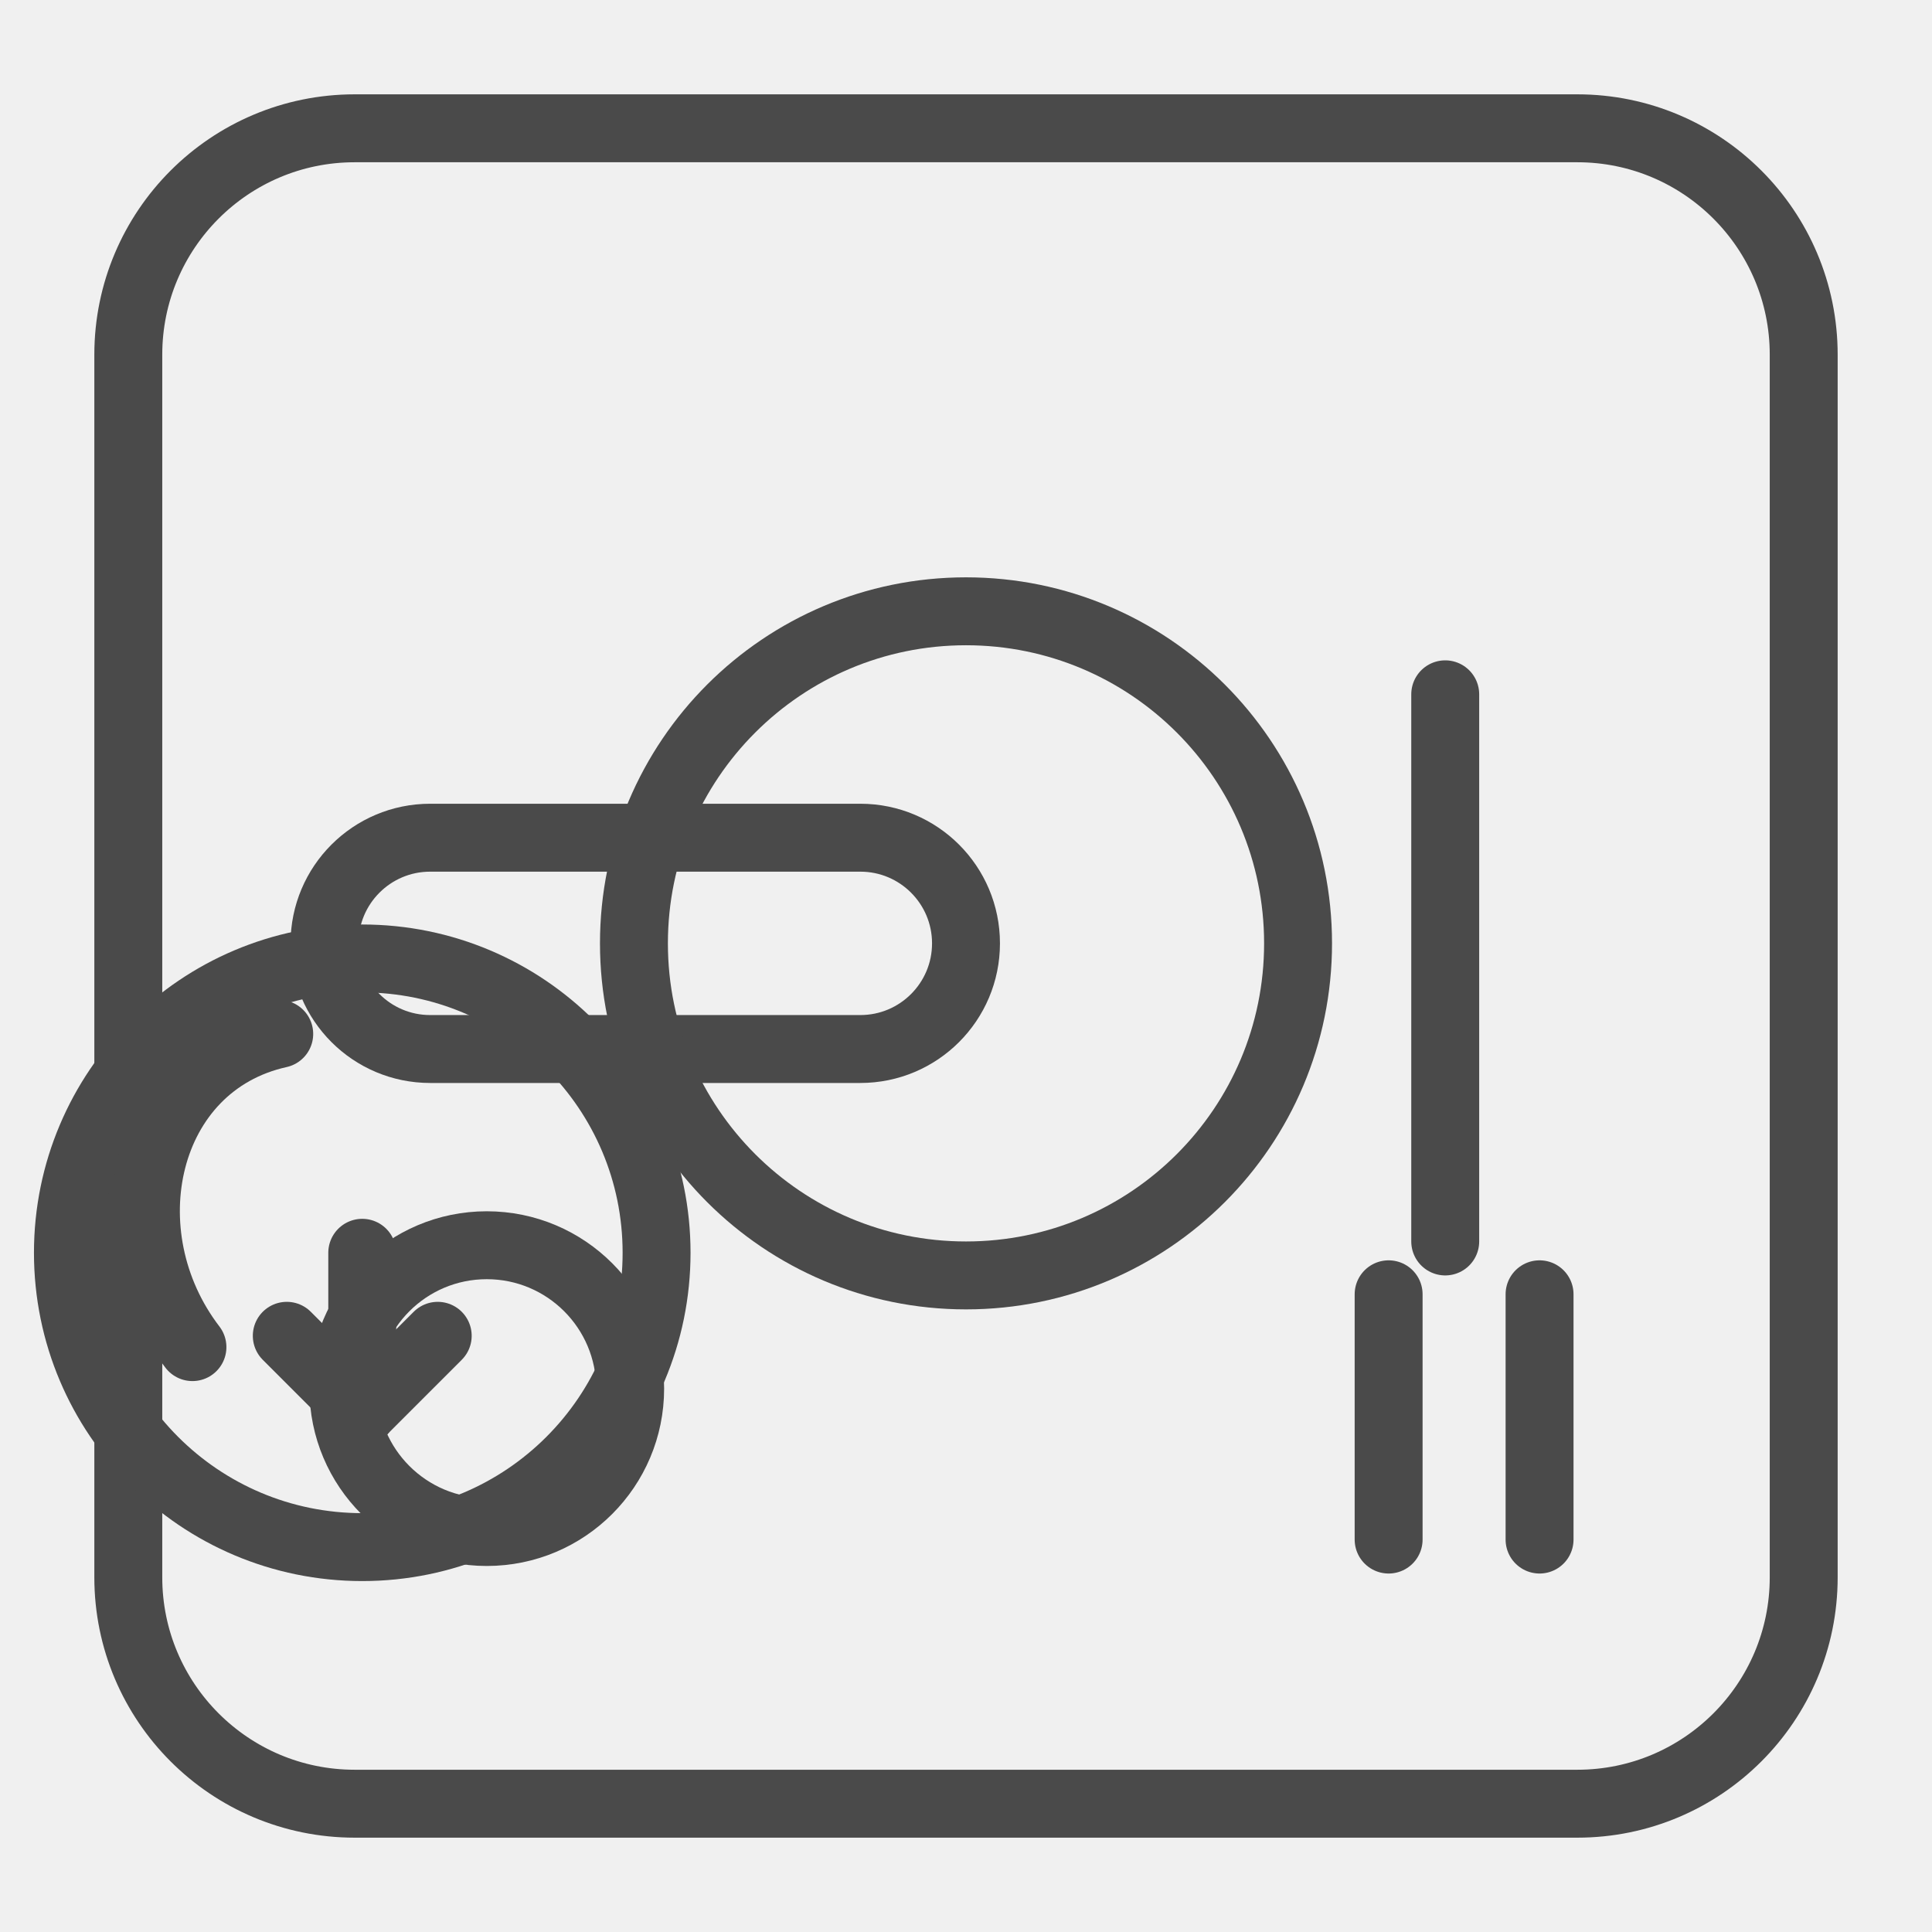
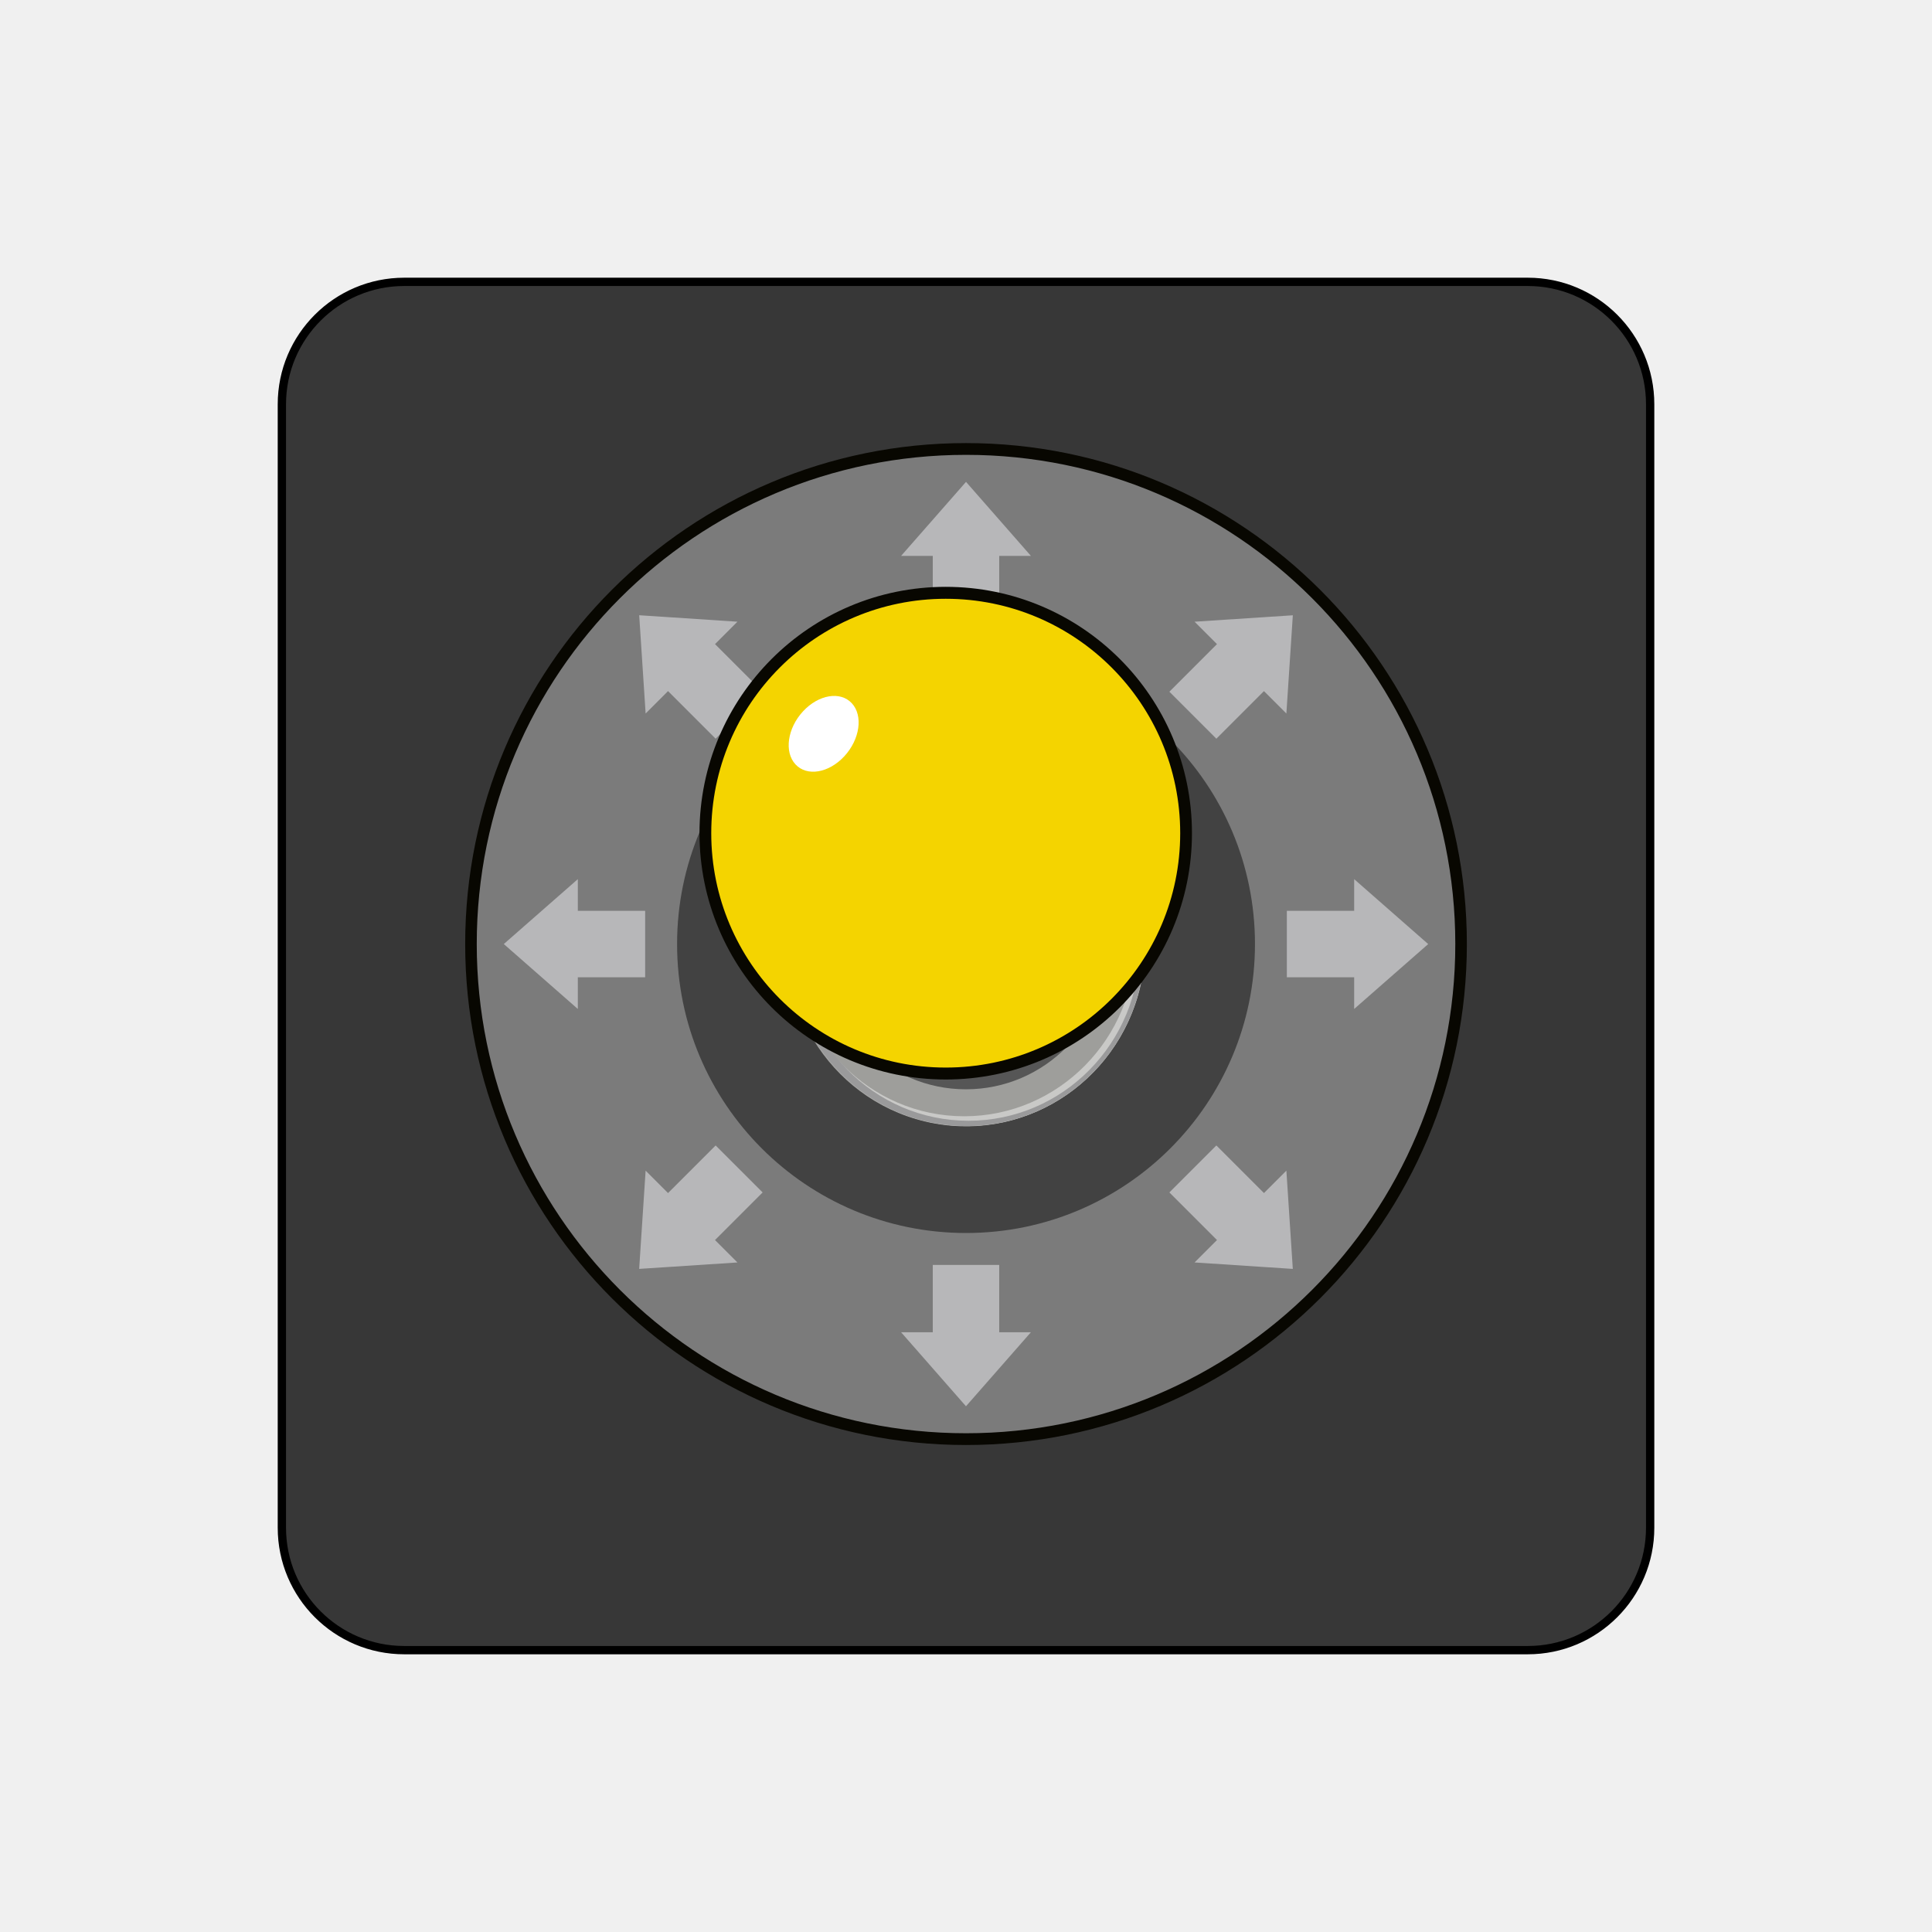
- <svg xmlns="http://www.w3.org/2000/svg" width="512" height="512" viewBox="0 0 512 512" fill="none">
-   <rect x="34" y="34" width="444" height="444" rx="60" stroke="#4A4A4A" stroke-width="18" stroke-linejoin="round" />
-   <circle cx="129" cy="368" r="38" stroke="#4A4A4A" stroke-width="18" />
-   <line x1="368" y1="343" x2="368" y2="408" stroke="#4A4A4A" stroke-width="18" stroke-linecap="round" />
-   <line x1="408" y1="343" x2="408" y2="408" stroke="#4A4A4A" stroke-width="18" stroke-linecap="round" />
-   <line x1="383" y1="184" x2="383" y2="329" stroke="#4A4A4A" stroke-width="18" stroke-linecap="round" />
-   <g transform="rotate(-90 256 250)">
-     <rect x="228.0" y="80" width="56" height="170" rx="28.0" stroke="#4A4A4A" stroke-width="18" stroke-linejoin="round" />
-     <circle cx="256" cy="250" r="88" stroke="#4A4A4A" stroke-width="18" />
-     <circle cx="174" cy="90" r="78" stroke="#4A4A4A" stroke-width="18" />
-     <path d="M 149 45 C 179 22, 224 32, 232 68" stroke="#4A4A4A" stroke-width="18" stroke-linecap="round" />
-     <line x1="174" y1="90" x2="132" y2="90" stroke="#4A4A4A" stroke-width="18" stroke-linecap="round" />
-     <line x1="132" y1="90" x2="152" y2="70" stroke="#4A4A4A" stroke-width="18" stroke-linecap="round" />
-     <line x1="132" y1="90" x2="152" y2="110" stroke="#4A4A4A" stroke-width="18" stroke-linecap="round" />
+ <svg xmlns="http://www.w3.org/2000/svg" width="256" height="256" viewBox="0 0 67.733 67.733" version="1.1" id="svg4925">
+   <defs id="defs4919" />
+   <g id="layer1" transform="translate(0,-229.2666)">
+     <rect style="opacity:1;vector-effect:none;fill:#373737;fill-opacity:1;stroke:#000000;stroke-width:0.291;stroke-linecap:butt;stroke-linejoin:round;stroke-miterlimit:4;stroke-dasharray:none;stroke-dashoffset:0;stroke-opacity:1;paint-order:normal" id="rect5985-6-0" width="47.97" height="47.97" x="9.882" y="239.148" ry="4.291" rx="4.291" />
+     <g id="g4928" transform="matrix(1.628603,0,0,1.655545,0.4810632,-173.265)">
+       <ellipse ry="10.484" rx="10.657" cx="20.5" cy="263.133" id="circle34-2-3-3-0-2" style="opacity:1;fill:#7b7b7b;fill-opacity:1;stroke:#080701;stroke-width:0.249;stroke-miterlimit:4;stroke-dasharray:none;stroke-opacity:1" />
+       <ellipse ry="6.119" rx="6.22" cx="20.5" cy="263.133" id="circle34-2-3-39-9" style="opacity:1;fill:#424242;fill-opacity:1;stroke-width:0.145" />
+       <g transform="matrix(0.8330163,0,0,0.8194597,4.525131,59.03631)" id="g5882-1-9">
+         <g id="g5815-9-6">
+           <g id="g5786-6-0">
+             <path style="fill:#b7b7b9;fill-opacity:1;stroke-width:0.108" d="m 19.177,237.119 -1.678,1.913 h 0.819 v 1.74 h 1.717 v -1.74 h 0.819 z" id="path4-0-9-2" />
+             <path style="fill:#b7b7b9;fill-opacity:1;stroke-width:0.108" d="m 19.176,261.007 1.678,-1.913 h -0.819 v -1.74 h -1.717 v 1.74 h -0.819 z" id="path4-0-4-3-7" />
+           </g>
+           <g transform="rotate(90,19.17658,249.0628)" id="g5786-9-3-6">
+             <path style="fill:#b7b7b9;fill-opacity:1;stroke-width:0.108" d="m 19.177,237.119 -1.678,1.913 h 0.819 v 1.74 h 1.717 v -1.74 h 0.819 z" id="path4-0-1-8-1" />
+             <path style="fill:#b7b7b9;fill-opacity:1;stroke-width:0.108" d="m 19.176,261.007 1.678,-1.913 h -0.819 v -1.74 h -1.717 v 1.74 h -0.819 z" id="path4-0-4-9-0-3" />
+           </g>
+         </g>
+         <g id="g5815-6-5-2" transform="rotate(45,19.23828,249.0373)">
+           <g id="g5786-4-6-1">
+             <path style="fill:#b7b7b9;fill-opacity:1;stroke-width:0.108" d="m 19.177,237.119 -1.678,1.913 h 0.819 v 1.74 h 1.717 v -1.74 h 0.819 z" id="path4-0-0-6-59" />
+             <path style="fill:#b7b7b9;fill-opacity:1;stroke-width:0.108" d="m 19.176,261.007 1.678,-1.913 h -0.819 v -1.74 h -1.717 v 1.74 h -0.819 z" id="path4-0-4-0-4-9" />
+           </g>
+           <g transform="rotate(90,19.17658,249.0628)" id="g5786-9-4-0-1">
+             <path style="fill:#b7b7b9;fill-opacity:1;stroke-width:0.108" d="m 19.177,237.119 -1.678,1.913 h 0.819 v 1.74 h 1.717 v -1.74 h 0.819 z" id="path4-0-1-6-0-4" />
+             <path style="fill:#b7b7b9;fill-opacity:1;stroke-width:0.108" d="m 19.176,261.007 1.678,-1.913 h -0.819 v -1.74 h -1.717 v 1.74 h -0.819 z" id="path4-0-4-9-2-4-9" />
+           </g>
+         </g>
+       </g>
+       <circle id="ellipse8-1" transform="rotate(-166.691)" cy="-251.347" cx="-80.523" r="3.86" style="fill:#9e9e9b;stroke-width:0.137" />
+       <circle transform="rotate(-90)" id="circle10-0" r="3.076" cy="20.498" cx="-263.133" style="fill:#565656;stroke-width:0.137" />
+       <path id="path12-7" d="m 20.507,259.297 c -2.123,0 -3.845,1.721 -3.845,3.845 0,2.123 1.721,3.845 3.845,3.845 2.123,0 3.845,-1.721 3.845,-3.845 0,-2.123 -1.721,-3.845 -3.845,-3.845 z m -0.047,7.483 c -2.035,0 -3.685,-1.65 -3.685,-3.685 0,-2.035 1.65,-3.685 3.685,-3.685 2.035,0 3.685,1.65 3.685,3.685 0,2.035 -1.65,3.685 -3.685,3.685 z" style="fill:#c9c9c7;stroke-width:0.137" />
+       <path id="path14-5" d="m 20.507,266.987 c 2.123,0 3.845,-1.721 3.845,-3.845 0,-2.123 -1.721,-3.845 -3.845,-3.845 -2.123,0 -3.845,1.721 -3.845,3.845 1.28e-4,2.124 1.722,3.845 3.845,3.845 z m 0.047,-7.482 c 2.035,0 3.685,1.65 3.685,3.685 0,2.035 -1.65,3.685 -3.685,3.685 -2.035,0 -3.685,-1.65 -3.685,-3.685 1.28e-4,-2.035 1.65,-3.685 3.685,-3.685 z" style="fill:#9a9a9b;stroke-width:0.137" />
+       <ellipse ry="5.09" rx="5.174" cx="20.063" cy="260.785" id="circle34-2-3-1-4-8" style="opacity:1;fill:#f4d400;fill-opacity:1;stroke:#080701;stroke-width:0.253;stroke-miterlimit:4;stroke-dasharray:none;stroke-opacity:1" />
+       <ellipse transform="matrix(0.6842207,0.729275,-0.6842207,0.729275,0,0)" ry="0.887" rx="0.651" cy="164.614" cx="190.096" id="path4910-2-7" style="opacity:1;vector-effect:none;fill:#ffffff;fill-opacity:1;stroke:none;stroke-width:0.019;stroke-linecap:butt;stroke-linejoin:round;stroke-miterlimit:4;stroke-dasharray:none;stroke-dashoffset:0;stroke-opacity:0.843;paint-order:normal" />
+     </g>
  </g>
</svg>
